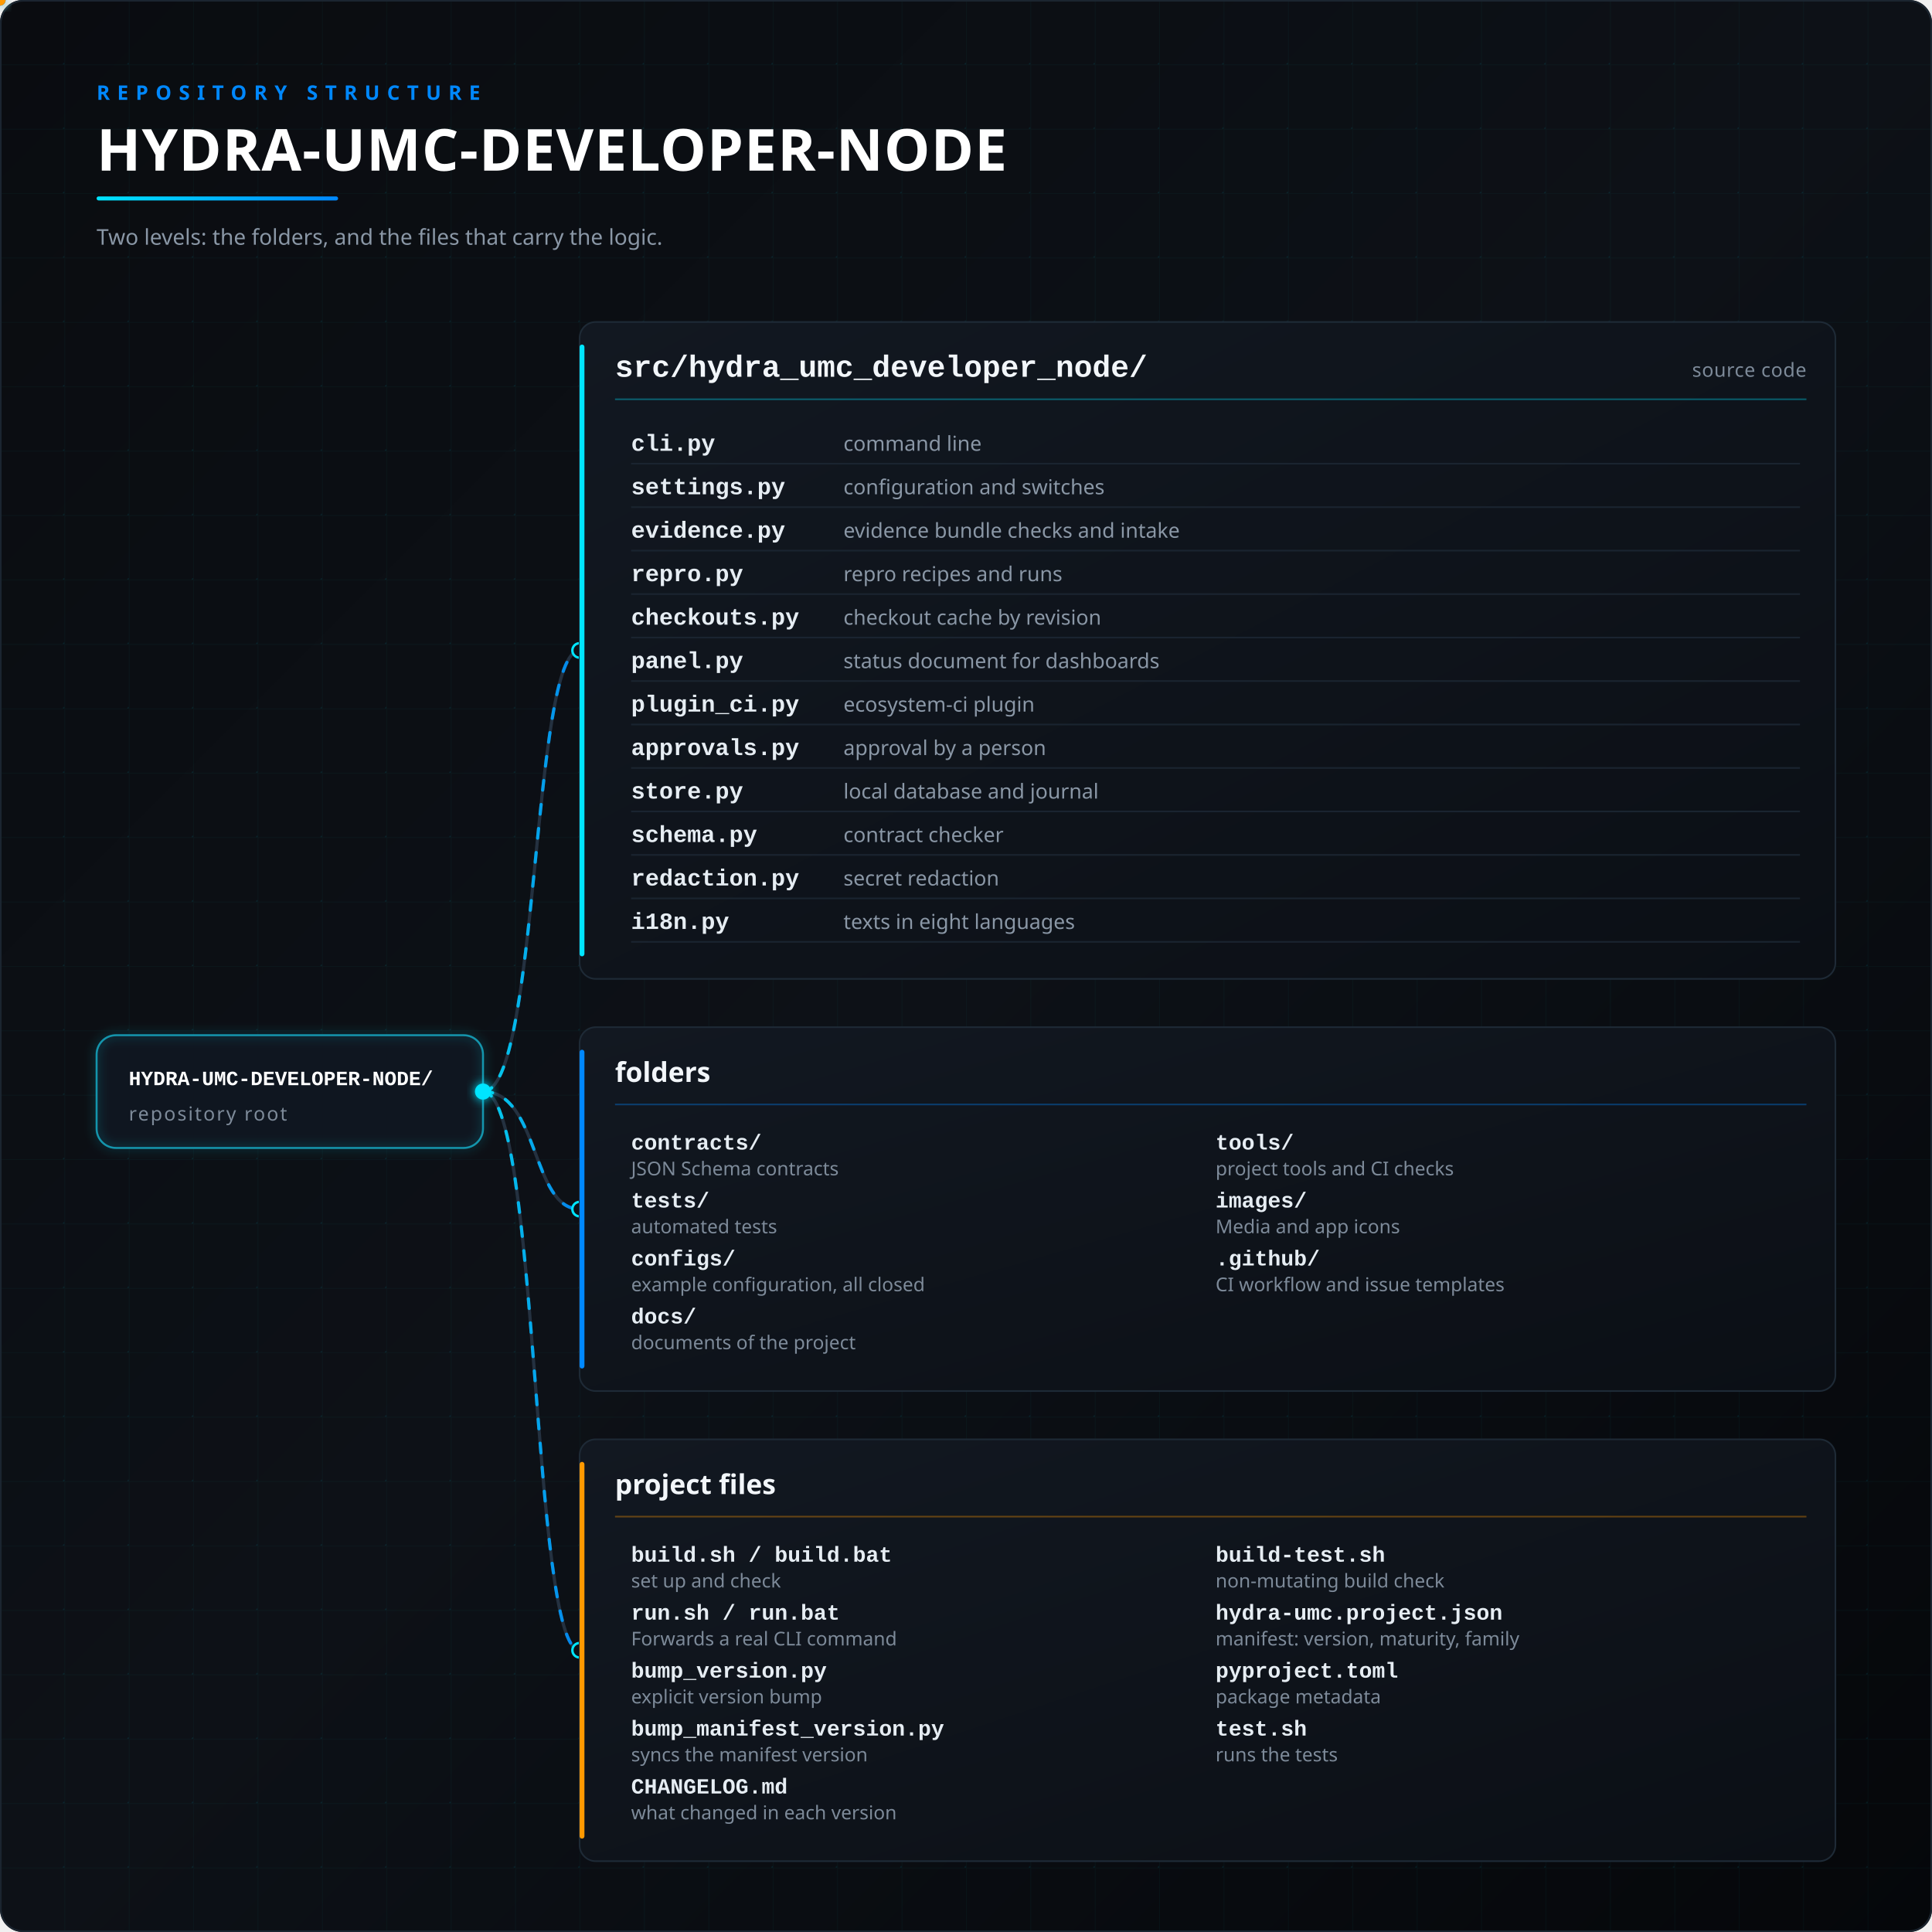
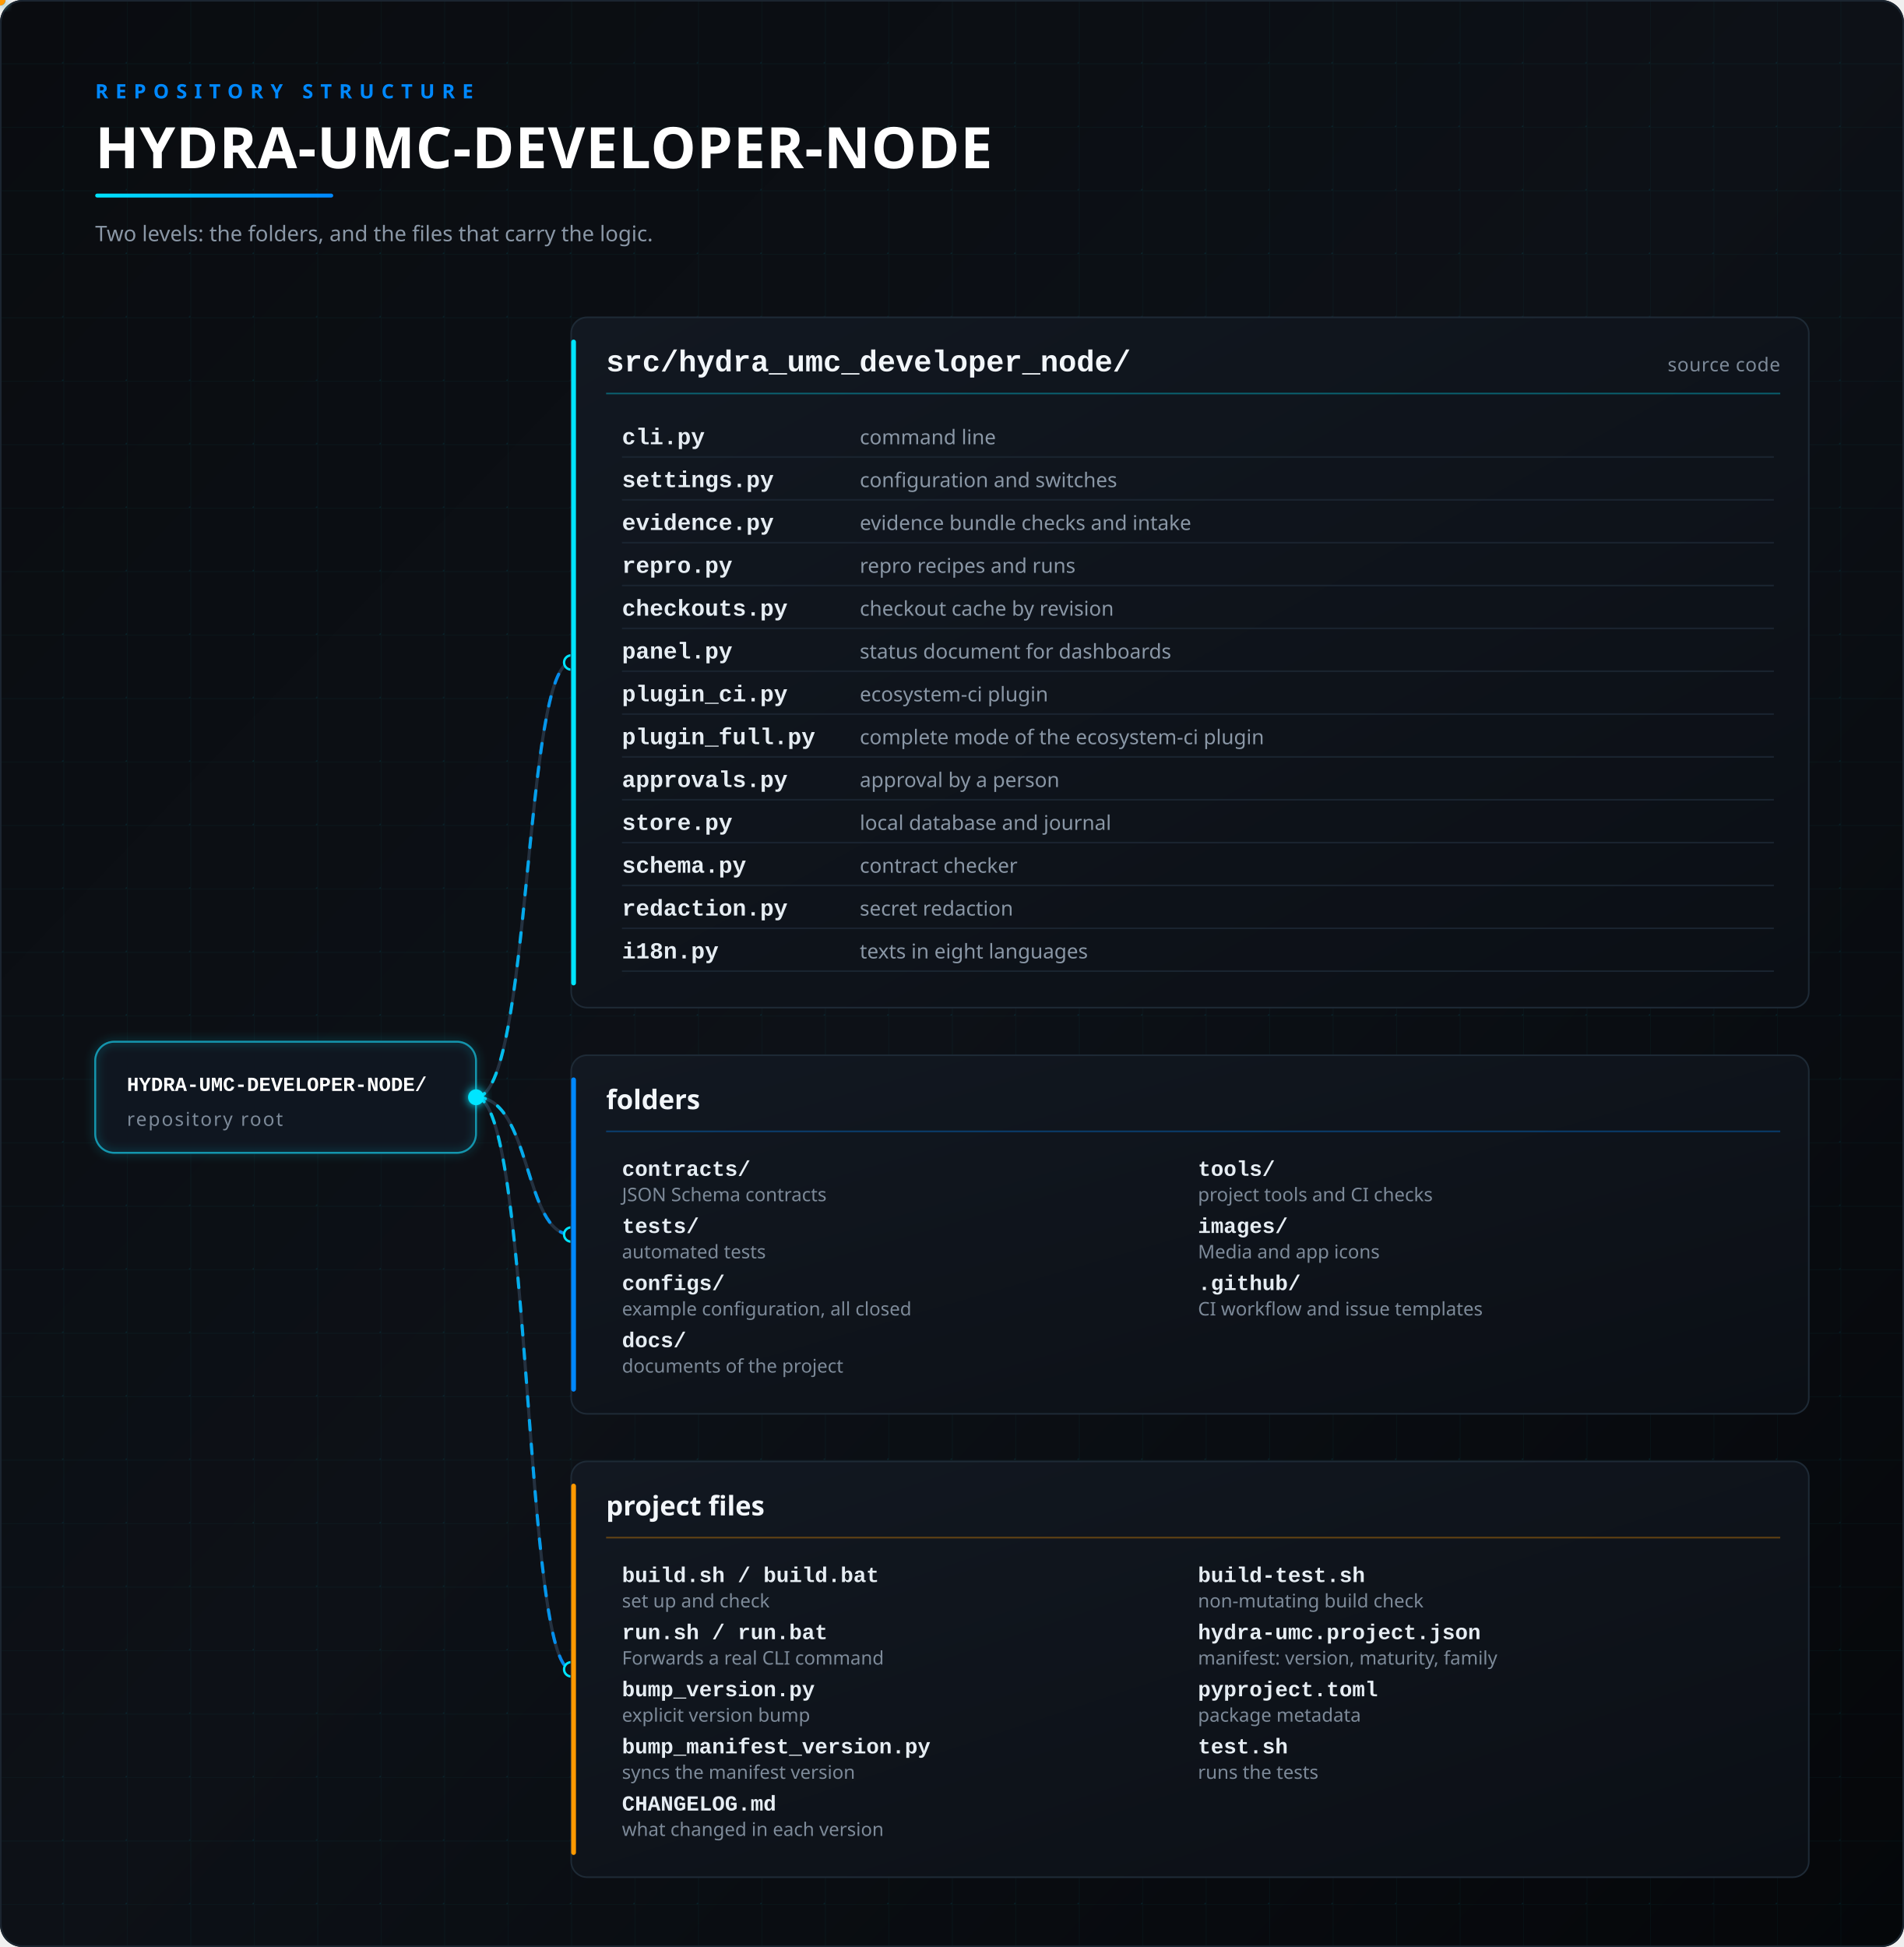
- <svg xmlns="http://www.w3.org/2000/svg" viewBox="0 0 1200 1200" width="100%" role="img" aria-labelledby="t d">
+ <svg xmlns="http://www.w3.org/2000/svg" viewBox="0 0 1200 1227" width="100%" role="img" aria-labelledby="t d">
  <defs>
    <linearGradient id="bg" x1="0" y1="0" x2="1" y2="1">
      <stop offset="0" stop-color="#0A0C10" />
      <stop offset="0.5" stop-color="#0D1117" />
      <stop offset="1" stop-color="#05070A" />
    </linearGradient>
    <linearGradient id="card" x1="0" y1="0" x2="1" y2="1">
      <stop offset="0" stop-color="#121821" />
      <stop offset="1" stop-color="#0B0F15" />
    </linearGradient>
    <linearGradient id="line" x1="0" y1="0" x2="1" y2="0">
      <stop offset="0" stop-color="#00E5FF" />
      <stop offset="1" stop-color="#0088FF" />
    </linearGradient>
    <filter id="glow" x="-50%" y="-50%" width="200%" height="200%">
      <feGaussianBlur stdDeviation="3" result="b" />
      <feMerge>
        <feMergeNode in="b" />
        <feMergeNode in="SourceGraphic" />
      </feMerge>
    </filter>
    <pattern id="grid" width="40" height="40" patternUnits="userSpaceOnUse">
      <path d="M40 0H0V40" fill="none" stroke="#00E5FF" stroke-opacity="0.035" />
      <circle cx="40" cy="40" r="1" fill="#00E5FF" fill-opacity="0.09" />
    </pattern>
  </defs>
-   <rect width="1200" height="1200" rx="14" fill="url(#bg)" />
-   <rect width="1200" height="1200" rx="14" fill="url(#grid)" />
-   <rect x="0.5" y="0.5" width="1199" height="1199" rx="14" fill="none" stroke="#1B2530" />
+   <rect width="1200" height="1227" rx="14" fill="url(#bg)" />
+   <rect width="1200" height="1227" rx="14" fill="url(#grid)" />
+   <rect x="0.5" y="0.5" width="1199" height="1226" rx="14" fill="none" stroke="#1B2530" />
  <text x="60" y="62" font-family="'Segoe UI','Noto Sans','Noto Sans CJK SC','Microsoft YaHei','Yu Gothic','Helvetica Neue',Helvetica,Arial,sans-serif" font-size="12.5" font-weight="600" fill="#0088FF" text-anchor="start" letter-spacing="4.5">REPOSITORY STRUCTURE</text>
  <text x="60" y="106" font-family="'Segoe UI','Noto Sans','Noto Sans CJK SC','Microsoft YaHei','Yu Gothic','Helvetica Neue',Helvetica,Arial,sans-serif" font-size="36" font-weight="700" fill="#FFFFFF" text-anchor="start" letter-spacing="0.5">HYDRA-UMC-DEVELOPER-NODE</text>
  <rect x="60" y="122" width="150" height="2.5" rx="1.25" fill="url(#line)">
    <animate attributeName="width" values="40;150;150" keyTimes="0;0.4;1" dur="3s" repeatCount="indefinite" />
  </rect>
  <text x="60" y="152" font-family="'Segoe UI','Noto Sans','Noto Sans CJK SC','Microsoft YaHei','Yu Gothic','Helvetica Neue',Helvetica,Arial,sans-serif" font-size="13.5" font-weight="400" fill="#8A97A6" text-anchor="start">Two levels: the folders, and the files that carry the logic.</text>
-   <path id="c0" d="M300,678 C335,678 330,404 360,404" fill="none" stroke="#243140" stroke-width="2" />
-   <path d="M300,678 C335,678 330,404 360,404" fill="none" stroke="url(#line)" stroke-width="2" stroke-linecap="round" stroke-dasharray="6 9" opacity="0.9">
+   <path id="c0" d="M300,691.5 C335,691.5 330,417.5 360,417.5" fill="none" stroke="#243140" stroke-width="2" />
+   <path d="M300,691.5 C335,691.5 330,417.5 360,417.5" fill="none" stroke="url(#line)" stroke-width="2" stroke-linecap="round" stroke-dasharray="6 9" opacity="0.9">
    <animate attributeName="stroke-dashoffset" from="0" to="-30" dur="1.6s" repeatCount="indefinite" />
  </path>
-   <circle cx="360" cy="404" r="4.5" fill="#0D1117" stroke="#00E5FF" stroke-width="1.5" />
-   <path id="c1" d="M300,678 C335,678 330,751 360,751" fill="none" stroke="#243140" stroke-width="2" />
-   <path d="M300,678 C335,678 330,751 360,751" fill="none" stroke="url(#line)" stroke-width="2" stroke-linecap="round" stroke-dasharray="6 9" opacity="0.9">
+   <circle cx="360" cy="417.5" r="4.5" fill="#0D1117" stroke="#00E5FF" stroke-width="1.5" />
+   <path id="c1" d="M300,691.5 C335,691.5 330,778 360,778" fill="none" stroke="#243140" stroke-width="2" />
+   <path d="M300,691.5 C335,691.5 330,778 360,778" fill="none" stroke="url(#line)" stroke-width="2" stroke-linecap="round" stroke-dasharray="6 9" opacity="0.9">
    <animate attributeName="stroke-dashoffset" from="0" to="-30" dur="1.6s" repeatCount="indefinite" />
  </path>
-   <circle cx="360" cy="751" r="4.5" fill="#0D1117" stroke="#00E5FF" stroke-width="1.5" />
-   <path id="c2" d="M300,678 C335,678 330,1025 360,1025" fill="none" stroke="#243140" stroke-width="2" />
-   <path d="M300,678 C335,678 330,1025 360,1025" fill="none" stroke="url(#line)" stroke-width="2" stroke-linecap="round" stroke-dasharray="6 9" opacity="0.9">
+   <circle cx="360" cy="778" r="4.5" fill="#0D1117" stroke="#00E5FF" stroke-width="1.5" />
+   <path id="c2" d="M300,691.5 C335,691.5 330,1052 360,1052" fill="none" stroke="#243140" stroke-width="2" />
+   <path d="M300,691.5 C335,691.5 330,1052 360,1052" fill="none" stroke="url(#line)" stroke-width="2" stroke-linecap="round" stroke-dasharray="6 9" opacity="0.9">
    <animate attributeName="stroke-dashoffset" from="0" to="-30" dur="1.6s" repeatCount="indefinite" />
  </path>
-   <circle cx="360" cy="1025" r="4.5" fill="#0D1117" stroke="#00E5FF" stroke-width="1.5" />
+   <circle cx="360" cy="1052" r="4.5" fill="#0D1117" stroke="#00E5FF" stroke-width="1.5" />
  <circle r="3.5" fill="#00E5FF" filter="url(#glow)">
    <animateMotion dur="3.4s" repeatCount="indefinite">
      <mpath href="#c0" />
    </animateMotion>
  </circle>
  <circle r="3.5" fill="#0088FF" filter="url(#glow)">
    <animateMotion dur="4.2s" repeatCount="indefinite">
      <mpath href="#c1" />
    </animateMotion>
  </circle>
  <circle r="3.5" fill="#FF9900" filter="url(#glow)">
    <animateMotion dur="5.0s" repeatCount="indefinite">
      <mpath href="#c2" />
    </animateMotion>
  </circle>
-   <rect x="60" y="643" width="240" height="70" rx="12" fill="#0F1620" stroke="#2A3A4C" stroke-width="1.2" />
-   <rect x="60" y="643" width="240" height="70" rx="12" fill="none" stroke="#00E5FF" stroke-opacity="0.5" stroke-width="1.2" filter="url(#glow)">
+   <rect x="60" y="656.5" width="240" height="70" rx="12" fill="#0F1620" stroke="#2A3A4C" stroke-width="1.2" />
+   <rect x="60" y="656.5" width="240" height="70" rx="12" fill="none" stroke="#00E5FF" stroke-opacity="0.5" stroke-width="1.2" filter="url(#glow)">
    <animate attributeName="stroke-opacity" values="0.15;0.6;0.15" dur="3.6s" repeatCount="indefinite" />
  </rect>
-   <text x="80" y="674" font-family="'JetBrains Mono','Cascadia Code','SFMono-Regular',Consolas,'Liberation Mono',monospace" font-size="12.6" font-weight="700" fill="#FFFFFF" text-anchor="start">HYDRA-UMC-DEVELOPER-NODE/</text>
-   <text x="80" y="696" font-family="'Segoe UI','Noto Sans','Noto Sans CJK SC','Microsoft YaHei','Yu Gothic','Helvetica Neue',Helvetica,Arial,sans-serif" font-size="12" font-weight="400" fill="#7D8A99" text-anchor="start" letter-spacing="1">repository root</text>
-   <circle cx="300" cy="678" r="5" fill="#00E5FF" filter="url(#glow)" />
-   <rect x="360" y="200" width="780" height="408" rx="10" fill="url(#card)" stroke="#1E2A36" stroke-width="1" />
-   <rect x="360" y="214" width="3" height="380" rx="1.5" fill="#00E5FF">
+   <text x="80" y="687.5" font-family="'JetBrains Mono','Cascadia Code','SFMono-Regular',Consolas,'Liberation Mono',monospace" font-size="12.6" font-weight="700" fill="#FFFFFF" text-anchor="start">HYDRA-UMC-DEVELOPER-NODE/</text>
+   <text x="80" y="709.5" font-family="'Segoe UI','Noto Sans','Noto Sans CJK SC','Microsoft YaHei','Yu Gothic','Helvetica Neue',Helvetica,Arial,sans-serif" font-size="12" font-weight="400" fill="#7D8A99" text-anchor="start" letter-spacing="1">repository root</text>
+   <circle cx="300" cy="691.5" r="5" fill="#00E5FF" filter="url(#glow)" />
+   <rect x="360" y="200" width="780" height="435" rx="10" fill="url(#card)" stroke="#1E2A36" stroke-width="1" />
+   <rect x="360" y="214" width="3" height="407" rx="1.5" fill="#00E5FF">
    <animate attributeName="opacity" values="0.55;1;0.55" dur="4s" begin="0s" repeatCount="indefinite" />
  </rect>
  <text x="382" y="234" font-family="'JetBrains Mono','Cascadia Code','SFMono-Regular',Consolas,'Liberation Mono',monospace" font-size="19" font-weight="700" fill="#F2F6FA" text-anchor="start">src/hydra_umc_developer_node/</text>
  <text x="1122" y="234" font-family="'Segoe UI','Noto Sans','Noto Sans CJK SC','Microsoft YaHei','Yu Gothic','Helvetica Neue',Helvetica,Arial,sans-serif" font-size="12" font-weight="400" fill="#7D8A99" text-anchor="end" letter-spacing="0.3">source code</text>
  <line x1="382" y1="248" x2="1122" y2="248" stroke="#00E5FF" stroke-opacity="0.35" stroke-width="1" />
  <text x="392" y="280" font-family="'JetBrains Mono','Cascadia Code','SFMono-Regular',Consolas,'Liberation Mono',monospace" font-size="14.5" font-weight="600" fill="#E6EDF3" text-anchor="start">cli.py</text>
-   <text x="523.88" y="280" font-family="'Segoe UI','Noto Sans','Noto Sans CJK SC','Microsoft YaHei','Yu Gothic','Helvetica Neue',Helvetica,Arial,sans-serif" font-size="12.8" font-weight="400" fill="#8A97A6" text-anchor="start">command line</text>
+   <text x="541.86" y="280" font-family="'Segoe UI','Noto Sans','Noto Sans CJK SC','Microsoft YaHei','Yu Gothic','Helvetica Neue',Helvetica,Arial,sans-serif" font-size="12.8" font-weight="400" fill="#8A97A6" text-anchor="start">command line</text>
  <line x1="392" y1="288" x2="1118" y2="288" stroke="#1A2430" stroke-width="1" />
  <text x="392" y="307" font-family="'JetBrains Mono','Cascadia Code','SFMono-Regular',Consolas,'Liberation Mono',monospace" font-size="14.5" font-weight="600" fill="#E6EDF3" text-anchor="start">settings.py</text>
-   <text x="523.88" y="307" font-family="'Segoe UI','Noto Sans','Noto Sans CJK SC','Microsoft YaHei','Yu Gothic','Helvetica Neue',Helvetica,Arial,sans-serif" font-size="12.8" font-weight="400" fill="#8A97A6" text-anchor="start">configuration and switches</text>
+   <text x="541.86" y="307" font-family="'Segoe UI','Noto Sans','Noto Sans CJK SC','Microsoft YaHei','Yu Gothic','Helvetica Neue',Helvetica,Arial,sans-serif" font-size="12.8" font-weight="400" fill="#8A97A6" text-anchor="start">configuration and switches</text>
  <line x1="392" y1="315" x2="1118" y2="315" stroke="#1A2430" stroke-width="1" />
  <text x="392" y="334" font-family="'JetBrains Mono','Cascadia Code','SFMono-Regular',Consolas,'Liberation Mono',monospace" font-size="14.5" font-weight="600" fill="#E6EDF3" text-anchor="start">evidence.py</text>
-   <text x="523.88" y="334" font-family="'Segoe UI','Noto Sans','Noto Sans CJK SC','Microsoft YaHei','Yu Gothic','Helvetica Neue',Helvetica,Arial,sans-serif" font-size="12.8" font-weight="400" fill="#8A97A6" text-anchor="start">evidence bundle checks and intake</text>
+   <text x="541.86" y="334" font-family="'Segoe UI','Noto Sans','Noto Sans CJK SC','Microsoft YaHei','Yu Gothic','Helvetica Neue',Helvetica,Arial,sans-serif" font-size="12.8" font-weight="400" fill="#8A97A6" text-anchor="start">evidence bundle checks and intake</text>
  <line x1="392" y1="342" x2="1118" y2="342" stroke="#1A2430" stroke-width="1" />
  <text x="392" y="361" font-family="'JetBrains Mono','Cascadia Code','SFMono-Regular',Consolas,'Liberation Mono',monospace" font-size="14.5" font-weight="600" fill="#E6EDF3" text-anchor="start">repro.py</text>
-   <text x="523.88" y="361" font-family="'Segoe UI','Noto Sans','Noto Sans CJK SC','Microsoft YaHei','Yu Gothic','Helvetica Neue',Helvetica,Arial,sans-serif" font-size="12.8" font-weight="400" fill="#8A97A6" text-anchor="start">repro recipes and runs</text>
+   <text x="541.86" y="361" font-family="'Segoe UI','Noto Sans','Noto Sans CJK SC','Microsoft YaHei','Yu Gothic','Helvetica Neue',Helvetica,Arial,sans-serif" font-size="12.8" font-weight="400" fill="#8A97A6" text-anchor="start">repro recipes and runs</text>
  <line x1="392" y1="369" x2="1118" y2="369" stroke="#1A2430" stroke-width="1" />
  <text x="392" y="388" font-family="'JetBrains Mono','Cascadia Code','SFMono-Regular',Consolas,'Liberation Mono',monospace" font-size="14.5" font-weight="600" fill="#E6EDF3" text-anchor="start">checkouts.py</text>
-   <text x="523.88" y="388" font-family="'Segoe UI','Noto Sans','Noto Sans CJK SC','Microsoft YaHei','Yu Gothic','Helvetica Neue',Helvetica,Arial,sans-serif" font-size="12.8" font-weight="400" fill="#8A97A6" text-anchor="start">checkout cache by revision</text>
+   <text x="541.86" y="388" font-family="'Segoe UI','Noto Sans','Noto Sans CJK SC','Microsoft YaHei','Yu Gothic','Helvetica Neue',Helvetica,Arial,sans-serif" font-size="12.8" font-weight="400" fill="#8A97A6" text-anchor="start">checkout cache by revision</text>
  <line x1="392" y1="396" x2="1118" y2="396" stroke="#1A2430" stroke-width="1" />
  <text x="392" y="415" font-family="'JetBrains Mono','Cascadia Code','SFMono-Regular',Consolas,'Liberation Mono',monospace" font-size="14.5" font-weight="600" fill="#E6EDF3" text-anchor="start">panel.py</text>
-   <text x="523.88" y="415" font-family="'Segoe UI','Noto Sans','Noto Sans CJK SC','Microsoft YaHei','Yu Gothic','Helvetica Neue',Helvetica,Arial,sans-serif" font-size="12.8" font-weight="400" fill="#8A97A6" text-anchor="start">status document for dashboards</text>
+   <text x="541.86" y="415" font-family="'Segoe UI','Noto Sans','Noto Sans CJK SC','Microsoft YaHei','Yu Gothic','Helvetica Neue',Helvetica,Arial,sans-serif" font-size="12.8" font-weight="400" fill="#8A97A6" text-anchor="start">status document for dashboards</text>
  <line x1="392" y1="423" x2="1118" y2="423" stroke="#1A2430" stroke-width="1" />
  <text x="392" y="442" font-family="'JetBrains Mono','Cascadia Code','SFMono-Regular',Consolas,'Liberation Mono',monospace" font-size="14.5" font-weight="600" fill="#E6EDF3" text-anchor="start">plugin_ci.py</text>
-   <text x="523.88" y="442" font-family="'Segoe UI','Noto Sans','Noto Sans CJK SC','Microsoft YaHei','Yu Gothic','Helvetica Neue',Helvetica,Arial,sans-serif" font-size="12.8" font-weight="400" fill="#8A97A6" text-anchor="start">ecosystem-ci plugin</text>
+   <text x="541.86" y="442" font-family="'Segoe UI','Noto Sans','Noto Sans CJK SC','Microsoft YaHei','Yu Gothic','Helvetica Neue',Helvetica,Arial,sans-serif" font-size="12.8" font-weight="400" fill="#8A97A6" text-anchor="start">ecosystem-ci plugin</text>
  <line x1="392" y1="450" x2="1118" y2="450" stroke="#1A2430" stroke-width="1" />
-   <text x="392" y="469" font-family="'JetBrains Mono','Cascadia Code','SFMono-Regular',Consolas,'Liberation Mono',monospace" font-size="14.5" font-weight="600" fill="#E6EDF3" text-anchor="start">approvals.py</text>
-   <text x="523.88" y="469" font-family="'Segoe UI','Noto Sans','Noto Sans CJK SC','Microsoft YaHei','Yu Gothic','Helvetica Neue',Helvetica,Arial,sans-serif" font-size="12.8" font-weight="400" fill="#8A97A6" text-anchor="start">approval by a person</text>
+   <text x="392" y="469" font-family="'JetBrains Mono','Cascadia Code','SFMono-Regular',Consolas,'Liberation Mono',monospace" font-size="14.5" font-weight="600" fill="#E6EDF3" text-anchor="start">plugin_full.py</text>
+   <text x="541.86" y="469" font-family="'Segoe UI','Noto Sans','Noto Sans CJK SC','Microsoft YaHei','Yu Gothic','Helvetica Neue',Helvetica,Arial,sans-serif" font-size="12.8" font-weight="400" fill="#8A97A6" text-anchor="start">complete mode of the ecosystem-ci plugin</text>
  <line x1="392" y1="477" x2="1118" y2="477" stroke="#1A2430" stroke-width="1" />
-   <text x="392" y="496" font-family="'JetBrains Mono','Cascadia Code','SFMono-Regular',Consolas,'Liberation Mono',monospace" font-size="14.5" font-weight="600" fill="#E6EDF3" text-anchor="start">store.py</text>
-   <text x="523.88" y="496" font-family="'Segoe UI','Noto Sans','Noto Sans CJK SC','Microsoft YaHei','Yu Gothic','Helvetica Neue',Helvetica,Arial,sans-serif" font-size="12.8" font-weight="400" fill="#8A97A6" text-anchor="start">local database and journal</text>
+   <text x="392" y="496" font-family="'JetBrains Mono','Cascadia Code','SFMono-Regular',Consolas,'Liberation Mono',monospace" font-size="14.5" font-weight="600" fill="#E6EDF3" text-anchor="start">approvals.py</text>
+   <text x="541.86" y="496" font-family="'Segoe UI','Noto Sans','Noto Sans CJK SC','Microsoft YaHei','Yu Gothic','Helvetica Neue',Helvetica,Arial,sans-serif" font-size="12.8" font-weight="400" fill="#8A97A6" text-anchor="start">approval by a person</text>
  <line x1="392" y1="504" x2="1118" y2="504" stroke="#1A2430" stroke-width="1" />
-   <text x="392" y="523" font-family="'JetBrains Mono','Cascadia Code','SFMono-Regular',Consolas,'Liberation Mono',monospace" font-size="14.5" font-weight="600" fill="#E6EDF3" text-anchor="start">schema.py</text>
-   <text x="523.88" y="523" font-family="'Segoe UI','Noto Sans','Noto Sans CJK SC','Microsoft YaHei','Yu Gothic','Helvetica Neue',Helvetica,Arial,sans-serif" font-size="12.8" font-weight="400" fill="#8A97A6" text-anchor="start">contract checker</text>
+   <text x="392" y="523" font-family="'JetBrains Mono','Cascadia Code','SFMono-Regular',Consolas,'Liberation Mono',monospace" font-size="14.5" font-weight="600" fill="#E6EDF3" text-anchor="start">store.py</text>
+   <text x="541.86" y="523" font-family="'Segoe UI','Noto Sans','Noto Sans CJK SC','Microsoft YaHei','Yu Gothic','Helvetica Neue',Helvetica,Arial,sans-serif" font-size="12.8" font-weight="400" fill="#8A97A6" text-anchor="start">local database and journal</text>
  <line x1="392" y1="531" x2="1118" y2="531" stroke="#1A2430" stroke-width="1" />
-   <text x="392" y="550" font-family="'JetBrains Mono','Cascadia Code','SFMono-Regular',Consolas,'Liberation Mono',monospace" font-size="14.5" font-weight="600" fill="#E6EDF3" text-anchor="start">redaction.py</text>
-   <text x="523.88" y="550" font-family="'Segoe UI','Noto Sans','Noto Sans CJK SC','Microsoft YaHei','Yu Gothic','Helvetica Neue',Helvetica,Arial,sans-serif" font-size="12.8" font-weight="400" fill="#8A97A6" text-anchor="start">secret redaction</text>
+   <text x="392" y="550" font-family="'JetBrains Mono','Cascadia Code','SFMono-Regular',Consolas,'Liberation Mono',monospace" font-size="14.5" font-weight="600" fill="#E6EDF3" text-anchor="start">schema.py</text>
+   <text x="541.86" y="550" font-family="'Segoe UI','Noto Sans','Noto Sans CJK SC','Microsoft YaHei','Yu Gothic','Helvetica Neue',Helvetica,Arial,sans-serif" font-size="12.8" font-weight="400" fill="#8A97A6" text-anchor="start">contract checker</text>
  <line x1="392" y1="558" x2="1118" y2="558" stroke="#1A2430" stroke-width="1" />
-   <text x="392" y="577" font-family="'JetBrains Mono','Cascadia Code','SFMono-Regular',Consolas,'Liberation Mono',monospace" font-size="14.5" font-weight="600" fill="#E6EDF3" text-anchor="start">i18n.py</text>
-   <text x="523.88" y="577" font-family="'Segoe UI','Noto Sans','Noto Sans CJK SC','Microsoft YaHei','Yu Gothic','Helvetica Neue',Helvetica,Arial,sans-serif" font-size="12.8" font-weight="400" fill="#8A97A6" text-anchor="start">texts in eight languages</text>
+   <text x="392" y="577" font-family="'JetBrains Mono','Cascadia Code','SFMono-Regular',Consolas,'Liberation Mono',monospace" font-size="14.5" font-weight="600" fill="#E6EDF3" text-anchor="start">redaction.py</text>
+   <text x="541.86" y="577" font-family="'Segoe UI','Noto Sans','Noto Sans CJK SC','Microsoft YaHei','Yu Gothic','Helvetica Neue',Helvetica,Arial,sans-serif" font-size="12.8" font-weight="400" fill="#8A97A6" text-anchor="start">secret redaction</text>
  <line x1="392" y1="585" x2="1118" y2="585" stroke="#1A2430" stroke-width="1" />
-   <rect x="360" y="638" width="780" height="226" rx="10" fill="url(#card)" stroke="#1E2A36" stroke-width="1" />
-   <rect x="360" y="652" width="3" height="198" rx="1.5" fill="#0088FF">
+   <text x="392" y="604" font-family="'JetBrains Mono','Cascadia Code','SFMono-Regular',Consolas,'Liberation Mono',monospace" font-size="14.5" font-weight="600" fill="#E6EDF3" text-anchor="start">i18n.py</text>
+   <text x="541.86" y="604" font-family="'Segoe UI','Noto Sans','Noto Sans CJK SC','Microsoft YaHei','Yu Gothic','Helvetica Neue',Helvetica,Arial,sans-serif" font-size="12.8" font-weight="400" fill="#8A97A6" text-anchor="start">texts in eight languages</text>
+   <line x1="392" y1="612" x2="1118" y2="612" stroke="#1A2430" stroke-width="1" />
+   <rect x="360" y="665" width="780" height="226" rx="10" fill="url(#card)" stroke="#1E2A36" stroke-width="1" />
+   <rect x="360" y="679" width="3" height="198" rx="1.5" fill="#0088FF">
    <animate attributeName="opacity" values="0.55;1;0.55" dur="4s" begin="0.6s" repeatCount="indefinite" />
  </rect>
-   <text x="382" y="672" font-family="'Segoe UI','Noto Sans','Noto Sans CJK SC','Microsoft YaHei','Yu Gothic','Helvetica Neue',Helvetica,Arial,sans-serif" font-size="17" font-weight="700" fill="#F2F6FA" text-anchor="start">folders</text>
-   <line x1="382" y1="686" x2="1122" y2="686" stroke="#0088FF" stroke-opacity="0.35" stroke-width="1" />
-   <text x="392" y="714" font-family="'JetBrains Mono','Cascadia Code','SFMono-Regular',Consolas,'Liberation Mono',monospace" font-size="13.5" font-weight="600" fill="#E6EDF3" text-anchor="start">contracts/</text>
-   <text x="392" y="730" font-family="'Segoe UI','Noto Sans','Noto Sans CJK SC','Microsoft YaHei','Yu Gothic','Helvetica Neue',Helvetica,Arial,sans-serif" font-size="11.8" font-weight="400" fill="#7D8A99" text-anchor="start">JSON Schema contracts</text>
-   <text x="392" y="750" font-family="'JetBrains Mono','Cascadia Code','SFMono-Regular',Consolas,'Liberation Mono',monospace" font-size="13.5" font-weight="600" fill="#E6EDF3" text-anchor="start">tests/</text>
-   <text x="392" y="766" font-family="'Segoe UI','Noto Sans','Noto Sans CJK SC','Microsoft YaHei','Yu Gothic','Helvetica Neue',Helvetica,Arial,sans-serif" font-size="11.8" font-weight="400" fill="#7D8A99" text-anchor="start">automated tests</text>
-   <text x="392" y="786" font-family="'JetBrains Mono','Cascadia Code','SFMono-Regular',Consolas,'Liberation Mono',monospace" font-size="13.5" font-weight="600" fill="#E6EDF3" text-anchor="start">configs/</text>
-   <text x="392" y="802" font-family="'Segoe UI','Noto Sans','Noto Sans CJK SC','Microsoft YaHei','Yu Gothic','Helvetica Neue',Helvetica,Arial,sans-serif" font-size="11.8" font-weight="400" fill="#7D8A99" text-anchor="start">example configuration, all closed</text>
-   <text x="392" y="822" font-family="'JetBrains Mono','Cascadia Code','SFMono-Regular',Consolas,'Liberation Mono',monospace" font-size="13.5" font-weight="600" fill="#E6EDF3" text-anchor="start">docs/</text>
-   <text x="392" y="838" font-family="'Segoe UI','Noto Sans','Noto Sans CJK SC','Microsoft YaHei','Yu Gothic','Helvetica Neue',Helvetica,Arial,sans-serif" font-size="11.8" font-weight="400" fill="#7D8A99" text-anchor="start">documents of the project</text>
-   <text x="755" y="714" font-family="'JetBrains Mono','Cascadia Code','SFMono-Regular',Consolas,'Liberation Mono',monospace" font-size="13.5" font-weight="600" fill="#E6EDF3" text-anchor="start">tools/</text>
-   <text x="755" y="730" font-family="'Segoe UI','Noto Sans','Noto Sans CJK SC','Microsoft YaHei','Yu Gothic','Helvetica Neue',Helvetica,Arial,sans-serif" font-size="11.8" font-weight="400" fill="#7D8A99" text-anchor="start">project tools and CI checks</text>
-   <text x="755" y="750" font-family="'JetBrains Mono','Cascadia Code','SFMono-Regular',Consolas,'Liberation Mono',monospace" font-size="13.5" font-weight="600" fill="#E6EDF3" text-anchor="start">images/</text>
-   <text x="755" y="766" font-family="'Segoe UI','Noto Sans','Noto Sans CJK SC','Microsoft YaHei','Yu Gothic','Helvetica Neue',Helvetica,Arial,sans-serif" font-size="11.8" font-weight="400" fill="#7D8A99" text-anchor="start">Media and app icons</text>
-   <text x="755" y="786" font-family="'JetBrains Mono','Cascadia Code','SFMono-Regular',Consolas,'Liberation Mono',monospace" font-size="13.5" font-weight="600" fill="#E6EDF3" text-anchor="start">.github/</text>
-   <text x="755" y="802" font-family="'Segoe UI','Noto Sans','Noto Sans CJK SC','Microsoft YaHei','Yu Gothic','Helvetica Neue',Helvetica,Arial,sans-serif" font-size="11.8" font-weight="400" fill="#7D8A99" text-anchor="start">CI workflow and issue templates</text>
-   <rect x="360" y="894" width="780" height="262" rx="10" fill="url(#card)" stroke="#1E2A36" stroke-width="1" />
-   <rect x="360" y="908" width="3" height="234" rx="1.5" fill="#FF9900">
+   <text x="382" y="699" font-family="'Segoe UI','Noto Sans','Noto Sans CJK SC','Microsoft YaHei','Yu Gothic','Helvetica Neue',Helvetica,Arial,sans-serif" font-size="17" font-weight="700" fill="#F2F6FA" text-anchor="start">folders</text>
+   <line x1="382" y1="713" x2="1122" y2="713" stroke="#0088FF" stroke-opacity="0.35" stroke-width="1" />
+   <text x="392" y="741" font-family="'JetBrains Mono','Cascadia Code','SFMono-Regular',Consolas,'Liberation Mono',monospace" font-size="13.5" font-weight="600" fill="#E6EDF3" text-anchor="start">contracts/</text>
+   <text x="392" y="757" font-family="'Segoe UI','Noto Sans','Noto Sans CJK SC','Microsoft YaHei','Yu Gothic','Helvetica Neue',Helvetica,Arial,sans-serif" font-size="11.8" font-weight="400" fill="#7D8A99" text-anchor="start">JSON Schema contracts</text>
+   <text x="392" y="777" font-family="'JetBrains Mono','Cascadia Code','SFMono-Regular',Consolas,'Liberation Mono',monospace" font-size="13.5" font-weight="600" fill="#E6EDF3" text-anchor="start">tests/</text>
+   <text x="392" y="793" font-family="'Segoe UI','Noto Sans','Noto Sans CJK SC','Microsoft YaHei','Yu Gothic','Helvetica Neue',Helvetica,Arial,sans-serif" font-size="11.8" font-weight="400" fill="#7D8A99" text-anchor="start">automated tests</text>
+   <text x="392" y="813" font-family="'JetBrains Mono','Cascadia Code','SFMono-Regular',Consolas,'Liberation Mono',monospace" font-size="13.5" font-weight="600" fill="#E6EDF3" text-anchor="start">configs/</text>
+   <text x="392" y="829" font-family="'Segoe UI','Noto Sans','Noto Sans CJK SC','Microsoft YaHei','Yu Gothic','Helvetica Neue',Helvetica,Arial,sans-serif" font-size="11.8" font-weight="400" fill="#7D8A99" text-anchor="start">example configuration, all closed</text>
+   <text x="392" y="849" font-family="'JetBrains Mono','Cascadia Code','SFMono-Regular',Consolas,'Liberation Mono',monospace" font-size="13.5" font-weight="600" fill="#E6EDF3" text-anchor="start">docs/</text>
+   <text x="392" y="865" font-family="'Segoe UI','Noto Sans','Noto Sans CJK SC','Microsoft YaHei','Yu Gothic','Helvetica Neue',Helvetica,Arial,sans-serif" font-size="11.8" font-weight="400" fill="#7D8A99" text-anchor="start">documents of the project</text>
+   <text x="755" y="741" font-family="'JetBrains Mono','Cascadia Code','SFMono-Regular',Consolas,'Liberation Mono',monospace" font-size="13.5" font-weight="600" fill="#E6EDF3" text-anchor="start">tools/</text>
+   <text x="755" y="757" font-family="'Segoe UI','Noto Sans','Noto Sans CJK SC','Microsoft YaHei','Yu Gothic','Helvetica Neue',Helvetica,Arial,sans-serif" font-size="11.8" font-weight="400" fill="#7D8A99" text-anchor="start">project tools and CI checks</text>
+   <text x="755" y="777" font-family="'JetBrains Mono','Cascadia Code','SFMono-Regular',Consolas,'Liberation Mono',monospace" font-size="13.5" font-weight="600" fill="#E6EDF3" text-anchor="start">images/</text>
+   <text x="755" y="793" font-family="'Segoe UI','Noto Sans','Noto Sans CJK SC','Microsoft YaHei','Yu Gothic','Helvetica Neue',Helvetica,Arial,sans-serif" font-size="11.8" font-weight="400" fill="#7D8A99" text-anchor="start">Media and app icons</text>
+   <text x="755" y="813" font-family="'JetBrains Mono','Cascadia Code','SFMono-Regular',Consolas,'Liberation Mono',monospace" font-size="13.5" font-weight="600" fill="#E6EDF3" text-anchor="start">.github/</text>
+   <text x="755" y="829" font-family="'Segoe UI','Noto Sans','Noto Sans CJK SC','Microsoft YaHei','Yu Gothic','Helvetica Neue',Helvetica,Arial,sans-serif" font-size="11.8" font-weight="400" fill="#7D8A99" text-anchor="start">CI workflow and issue templates</text>
+   <rect x="360" y="921" width="780" height="262" rx="10" fill="url(#card)" stroke="#1E2A36" stroke-width="1" />
+   <rect x="360" y="935" width="3" height="234" rx="1.5" fill="#FF9900">
    <animate attributeName="opacity" values="0.55;1;0.55" dur="4s" begin="1.2s" repeatCount="indefinite" />
  </rect>
-   <text x="382" y="928" font-family="'Segoe UI','Noto Sans','Noto Sans CJK SC','Microsoft YaHei','Yu Gothic','Helvetica Neue',Helvetica,Arial,sans-serif" font-size="17" font-weight="700" fill="#F2F6FA" text-anchor="start">project files</text>
-   <line x1="382" y1="942" x2="1122" y2="942" stroke="#FF9900" stroke-opacity="0.35" stroke-width="1" />
-   <text x="392" y="970" font-family="'JetBrains Mono','Cascadia Code','SFMono-Regular',Consolas,'Liberation Mono',monospace" font-size="13.5" font-weight="600" fill="#E6EDF3" text-anchor="start">build.sh / build.bat</text>
-   <text x="392" y="986" font-family="'Segoe UI','Noto Sans','Noto Sans CJK SC','Microsoft YaHei','Yu Gothic','Helvetica Neue',Helvetica,Arial,sans-serif" font-size="11.8" font-weight="400" fill="#7D8A99" text-anchor="start">set up and check</text>
-   <text x="392" y="1006" font-family="'JetBrains Mono','Cascadia Code','SFMono-Regular',Consolas,'Liberation Mono',monospace" font-size="13.5" font-weight="600" fill="#E6EDF3" text-anchor="start">run.sh / run.bat</text>
-   <text x="392" y="1022" font-family="'Segoe UI','Noto Sans','Noto Sans CJK SC','Microsoft YaHei','Yu Gothic','Helvetica Neue',Helvetica,Arial,sans-serif" font-size="11.8" font-weight="400" fill="#7D8A99" text-anchor="start">Forwards a real CLI command</text>
-   <text x="392" y="1042" font-family="'JetBrains Mono','Cascadia Code','SFMono-Regular',Consolas,'Liberation Mono',monospace" font-size="13.5" font-weight="600" fill="#E6EDF3" text-anchor="start">bump_version.py</text>
-   <text x="392" y="1058" font-family="'Segoe UI','Noto Sans','Noto Sans CJK SC','Microsoft YaHei','Yu Gothic','Helvetica Neue',Helvetica,Arial,sans-serif" font-size="11.8" font-weight="400" fill="#7D8A99" text-anchor="start">explicit version bump</text>
-   <text x="392" y="1078" font-family="'JetBrains Mono','Cascadia Code','SFMono-Regular',Consolas,'Liberation Mono',monospace" font-size="13.5" font-weight="600" fill="#E6EDF3" text-anchor="start">bump_manifest_version.py</text>
-   <text x="392" y="1094" font-family="'Segoe UI','Noto Sans','Noto Sans CJK SC','Microsoft YaHei','Yu Gothic','Helvetica Neue',Helvetica,Arial,sans-serif" font-size="11.8" font-weight="400" fill="#7D8A99" text-anchor="start">syncs the manifest version</text>
-   <text x="392" y="1114" font-family="'JetBrains Mono','Cascadia Code','SFMono-Regular',Consolas,'Liberation Mono',monospace" font-size="13.5" font-weight="600" fill="#E6EDF3" text-anchor="start">CHANGELOG.md</text>
-   <text x="392" y="1130" font-family="'Segoe UI','Noto Sans','Noto Sans CJK SC','Microsoft YaHei','Yu Gothic','Helvetica Neue',Helvetica,Arial,sans-serif" font-size="11.8" font-weight="400" fill="#7D8A99" text-anchor="start">what changed in each version</text>
-   <text x="755" y="970" font-family="'JetBrains Mono','Cascadia Code','SFMono-Regular',Consolas,'Liberation Mono',monospace" font-size="13.5" font-weight="600" fill="#E6EDF3" text-anchor="start">build-test.sh</text>
-   <text x="755" y="986" font-family="'Segoe UI','Noto Sans','Noto Sans CJK SC','Microsoft YaHei','Yu Gothic','Helvetica Neue',Helvetica,Arial,sans-serif" font-size="11.8" font-weight="400" fill="#7D8A99" text-anchor="start">non-mutating build check</text>
-   <text x="755" y="1006" font-family="'JetBrains Mono','Cascadia Code','SFMono-Regular',Consolas,'Liberation Mono',monospace" font-size="13.5" font-weight="600" fill="#E6EDF3" text-anchor="start">hydra-umc.project.json</text>
-   <text x="755" y="1022" font-family="'Segoe UI','Noto Sans','Noto Sans CJK SC','Microsoft YaHei','Yu Gothic','Helvetica Neue',Helvetica,Arial,sans-serif" font-size="11.8" font-weight="400" fill="#7D8A99" text-anchor="start">manifest: version, maturity, family</text>
-   <text x="755" y="1042" font-family="'JetBrains Mono','Cascadia Code','SFMono-Regular',Consolas,'Liberation Mono',monospace" font-size="13.5" font-weight="600" fill="#E6EDF3" text-anchor="start">pyproject.toml</text>
-   <text x="755" y="1058" font-family="'Segoe UI','Noto Sans','Noto Sans CJK SC','Microsoft YaHei','Yu Gothic','Helvetica Neue',Helvetica,Arial,sans-serif" font-size="11.8" font-weight="400" fill="#7D8A99" text-anchor="start">package metadata</text>
-   <text x="755" y="1078" font-family="'JetBrains Mono','Cascadia Code','SFMono-Regular',Consolas,'Liberation Mono',monospace" font-size="13.5" font-weight="600" fill="#E6EDF3" text-anchor="start">test.sh</text>
-   <text x="755" y="1094" font-family="'Segoe UI','Noto Sans','Noto Sans CJK SC','Microsoft YaHei','Yu Gothic','Helvetica Neue',Helvetica,Arial,sans-serif" font-size="11.8" font-weight="400" fill="#7D8A99" text-anchor="start">runs the tests</text>
+   <text x="382" y="955" font-family="'Segoe UI','Noto Sans','Noto Sans CJK SC','Microsoft YaHei','Yu Gothic','Helvetica Neue',Helvetica,Arial,sans-serif" font-size="17" font-weight="700" fill="#F2F6FA" text-anchor="start">project files</text>
+   <line x1="382" y1="969" x2="1122" y2="969" stroke="#FF9900" stroke-opacity="0.35" stroke-width="1" />
+   <text x="392" y="997" font-family="'JetBrains Mono','Cascadia Code','SFMono-Regular',Consolas,'Liberation Mono',monospace" font-size="13.5" font-weight="600" fill="#E6EDF3" text-anchor="start">build.sh / build.bat</text>
+   <text x="392" y="1013" font-family="'Segoe UI','Noto Sans','Noto Sans CJK SC','Microsoft YaHei','Yu Gothic','Helvetica Neue',Helvetica,Arial,sans-serif" font-size="11.8" font-weight="400" fill="#7D8A99" text-anchor="start">set up and check</text>
+   <text x="392" y="1033" font-family="'JetBrains Mono','Cascadia Code','SFMono-Regular',Consolas,'Liberation Mono',monospace" font-size="13.5" font-weight="600" fill="#E6EDF3" text-anchor="start">run.sh / run.bat</text>
+   <text x="392" y="1049" font-family="'Segoe UI','Noto Sans','Noto Sans CJK SC','Microsoft YaHei','Yu Gothic','Helvetica Neue',Helvetica,Arial,sans-serif" font-size="11.8" font-weight="400" fill="#7D8A99" text-anchor="start">Forwards a real CLI command</text>
+   <text x="392" y="1069" font-family="'JetBrains Mono','Cascadia Code','SFMono-Regular',Consolas,'Liberation Mono',monospace" font-size="13.5" font-weight="600" fill="#E6EDF3" text-anchor="start">bump_version.py</text>
+   <text x="392" y="1085" font-family="'Segoe UI','Noto Sans','Noto Sans CJK SC','Microsoft YaHei','Yu Gothic','Helvetica Neue',Helvetica,Arial,sans-serif" font-size="11.8" font-weight="400" fill="#7D8A99" text-anchor="start">explicit version bump</text>
+   <text x="392" y="1105" font-family="'JetBrains Mono','Cascadia Code','SFMono-Regular',Consolas,'Liberation Mono',monospace" font-size="13.5" font-weight="600" fill="#E6EDF3" text-anchor="start">bump_manifest_version.py</text>
+   <text x="392" y="1121" font-family="'Segoe UI','Noto Sans','Noto Sans CJK SC','Microsoft YaHei','Yu Gothic','Helvetica Neue',Helvetica,Arial,sans-serif" font-size="11.8" font-weight="400" fill="#7D8A99" text-anchor="start">syncs the manifest version</text>
+   <text x="392" y="1141" font-family="'JetBrains Mono','Cascadia Code','SFMono-Regular',Consolas,'Liberation Mono',monospace" font-size="13.5" font-weight="600" fill="#E6EDF3" text-anchor="start">CHANGELOG.md</text>
+   <text x="392" y="1157" font-family="'Segoe UI','Noto Sans','Noto Sans CJK SC','Microsoft YaHei','Yu Gothic','Helvetica Neue',Helvetica,Arial,sans-serif" font-size="11.8" font-weight="400" fill="#7D8A99" text-anchor="start">what changed in each version</text>
+   <text x="755" y="997" font-family="'JetBrains Mono','Cascadia Code','SFMono-Regular',Consolas,'Liberation Mono',monospace" font-size="13.5" font-weight="600" fill="#E6EDF3" text-anchor="start">build-test.sh</text>
+   <text x="755" y="1013" font-family="'Segoe UI','Noto Sans','Noto Sans CJK SC','Microsoft YaHei','Yu Gothic','Helvetica Neue',Helvetica,Arial,sans-serif" font-size="11.8" font-weight="400" fill="#7D8A99" text-anchor="start">non-mutating build check</text>
+   <text x="755" y="1033" font-family="'JetBrains Mono','Cascadia Code','SFMono-Regular',Consolas,'Liberation Mono',monospace" font-size="13.5" font-weight="600" fill="#E6EDF3" text-anchor="start">hydra-umc.project.json</text>
+   <text x="755" y="1049" font-family="'Segoe UI','Noto Sans','Noto Sans CJK SC','Microsoft YaHei','Yu Gothic','Helvetica Neue',Helvetica,Arial,sans-serif" font-size="11.8" font-weight="400" fill="#7D8A99" text-anchor="start">manifest: version, maturity, family</text>
+   <text x="755" y="1069" font-family="'JetBrains Mono','Cascadia Code','SFMono-Regular',Consolas,'Liberation Mono',monospace" font-size="13.5" font-weight="600" fill="#E6EDF3" text-anchor="start">pyproject.toml</text>
+   <text x="755" y="1085" font-family="'Segoe UI','Noto Sans','Noto Sans CJK SC','Microsoft YaHei','Yu Gothic','Helvetica Neue',Helvetica,Arial,sans-serif" font-size="11.8" font-weight="400" fill="#7D8A99" text-anchor="start">package metadata</text>
+   <text x="755" y="1105" font-family="'JetBrains Mono','Cascadia Code','SFMono-Regular',Consolas,'Liberation Mono',monospace" font-size="13.5" font-weight="600" fill="#E6EDF3" text-anchor="start">test.sh</text>
+   <text x="755" y="1121" font-family="'Segoe UI','Noto Sans','Noto Sans CJK SC','Microsoft YaHei','Yu Gothic','Helvetica Neue',Helvetica,Arial,sans-serif" font-size="11.8" font-weight="400" fill="#7D8A99" text-anchor="start">runs the tests</text>
</svg>
